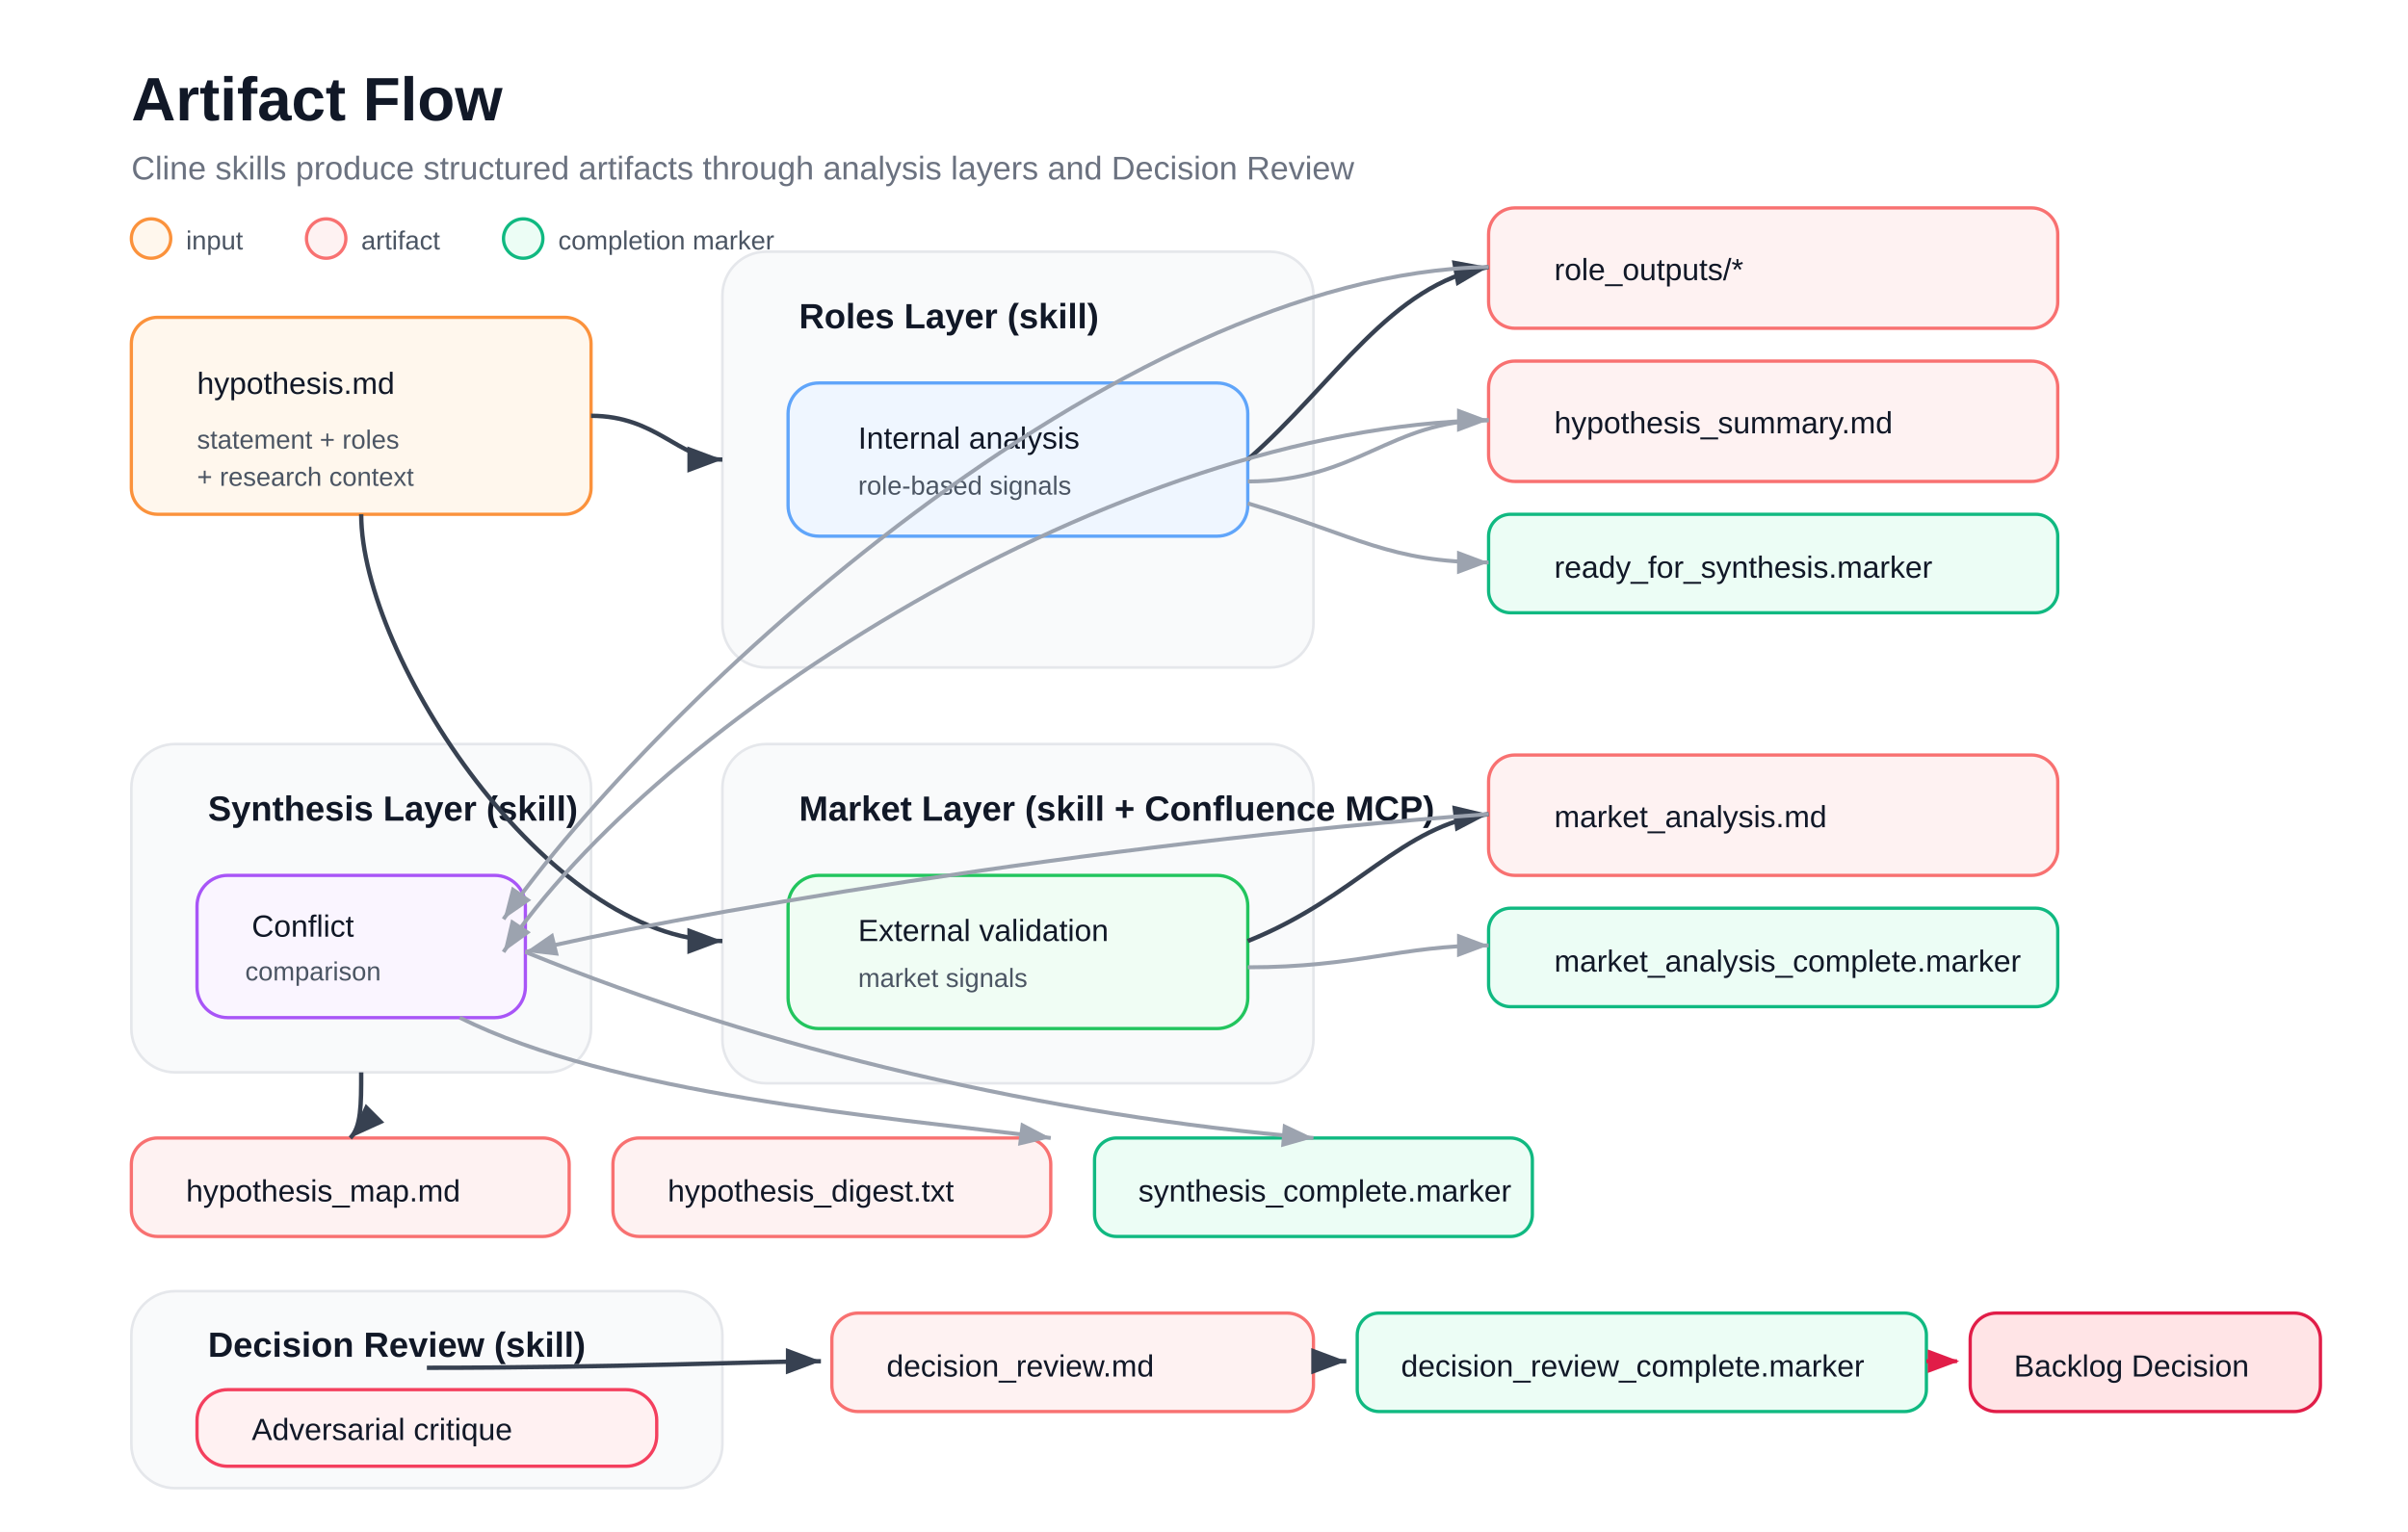
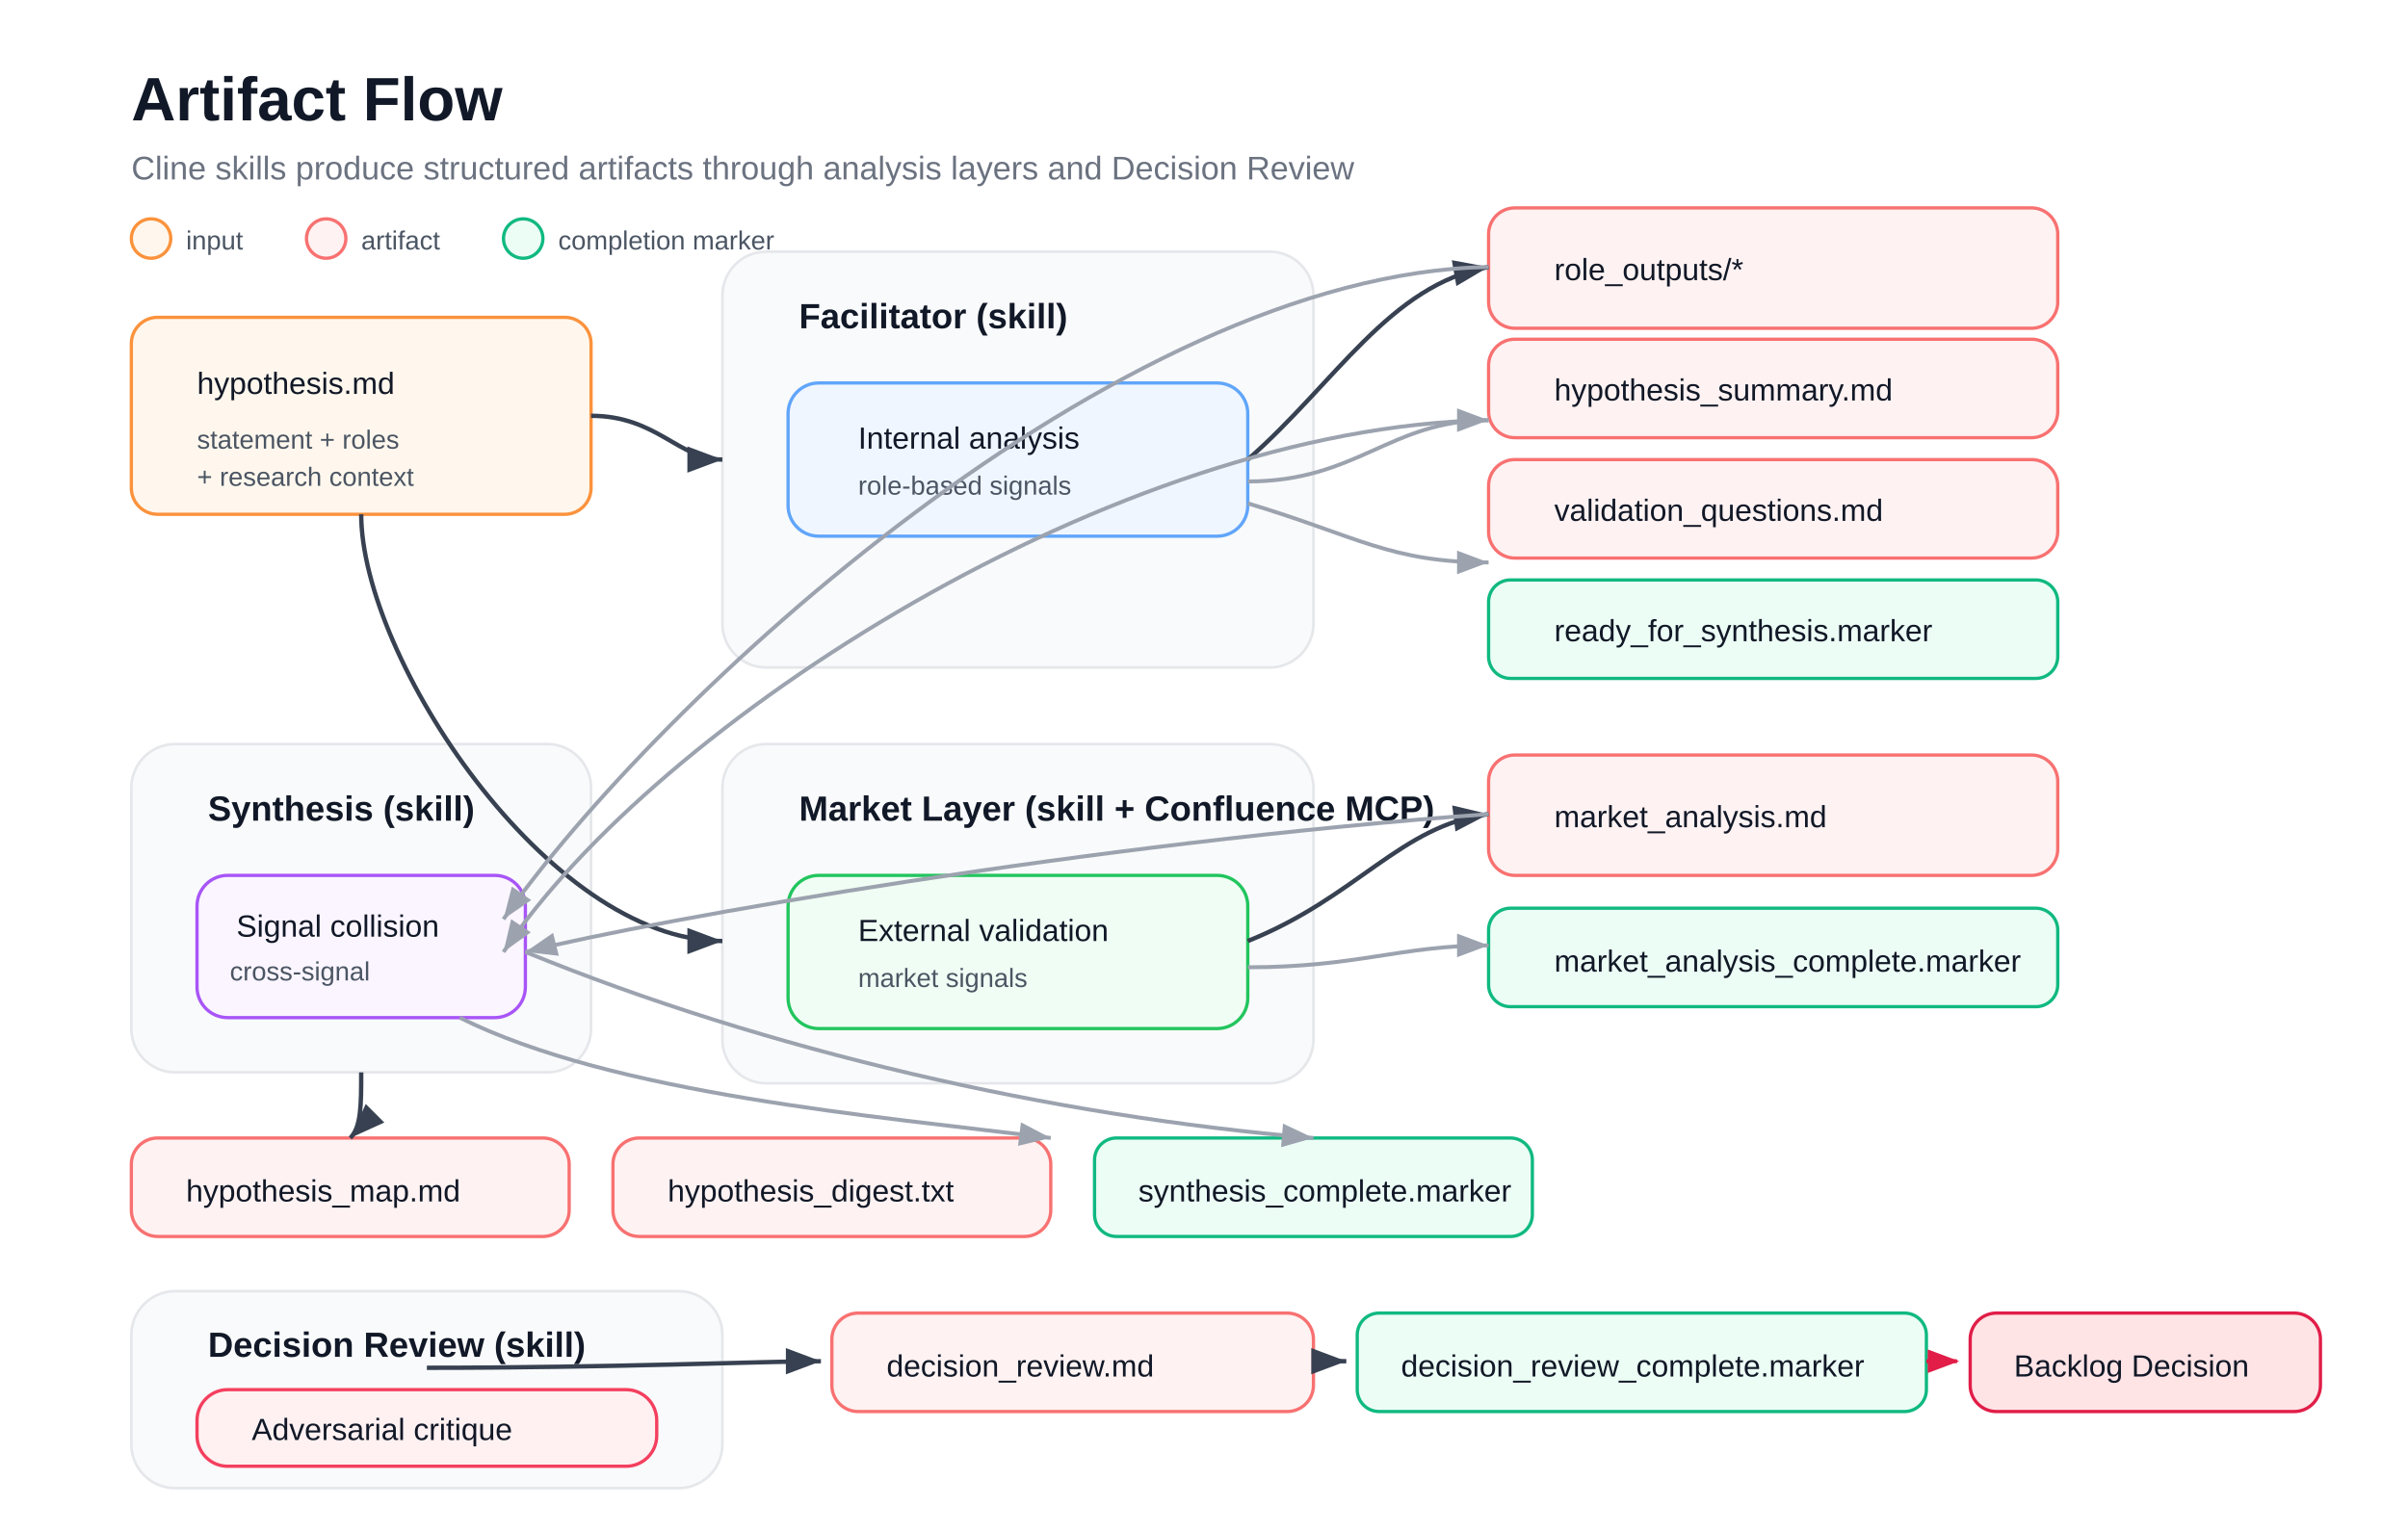
<svg xmlns="http://www.w3.org/2000/svg" width="1100" height="700" viewBox="0 0 1100 700" role="img" aria-labelledby="title desc">
  <defs>
    <style>
      .bg { fill: #ffffff; }
      .title { font: 700 28px Arial, sans-serif; fill: #111827; }
      .subtitle { font: 400 15px Arial, sans-serif; fill: #6b7280; }
      .layer-title { font: 700 16px Arial, sans-serif; fill: #111827; }
      .label { font: 500 14px Arial, sans-serif; fill: #111827; }
      .small { font: 400 12px Arial, sans-serif; fill: #4b5563; }
      .file { fill: #fff7ed; stroke: #fb923c; stroke-width: 1.5; rx: 12; }
      .role { fill: #eff6ff; stroke: #60a5fa; stroke-width: 1.5; rx: 14; }
      .market { fill: #f0fdf4; stroke: #22c55e; stroke-width: 1.5; rx: 14; }
      .synthesis { fill: #faf5ff; stroke: #a855f7; stroke-width: 1.5; rx: 14; }
      .review { fill: #fff1f2; stroke: #f43f5e; stroke-width: 1.5; rx: 14; }
      .output { fill: #fef2f2; stroke: #f87171; stroke-width: 1.5; rx: 12; }
      .marker { fill: #ecfdf5; stroke: #10b981; stroke-width: 1.5; rx: 10; }
      .human { fill: #ffe4e6; stroke: #e11d48; stroke-width: 1.5; rx: 12; }
      .arrow { stroke: #374151; stroke-width: 2; fill: none; marker-end: url(#arrowhead); }
      .soft-arrow { stroke: #9ca3af; stroke-width: 1.8; fill: none; marker-end: url(#arrowheadSoft); }
      .dash-arrow { stroke: #e11d48; stroke-width: 1.8; stroke-dasharray: 5 4; fill: none; marker-end: url(#arrowheadRed); }
      .container { fill: #f9fafb; stroke: #e5e7eb; stroke-width: 1.2; rx: 20; }
    </style>
    <marker id="arrowhead" markerWidth="10" markerHeight="10" refX="8" refY="3" orient="auto">
      <path d="M0,0 L8,3 L0,6 Z" fill="#374151" />
    </marker>
    <marker id="arrowheadSoft" markerWidth="10" markerHeight="10" refX="8" refY="3" orient="auto">
      <path d="M0,0 L8,3 L0,6 Z" fill="#9ca3af" />
    </marker>
    <marker id="arrowheadRed" markerWidth="10" markerHeight="10" refX="8" refY="3" orient="auto">
      <path d="M0,0 L8,3 L0,6 Z" fill="#e11d48" />
    </marker>
  </defs>
  <rect class="bg" x="0" y="0" width="1100" height="700" />
  <text class="title" x="60" y="55">Artifact Flow</text>
  <text class="subtitle" x="60" y="82">Cline skills produce structured artifacts through analysis layers and Decision Review</text>
  <rect class="file" x="60" y="145" width="210" height="90" />
  <text class="label" x="90" y="180">hypothesis.md</text>
  <text class="small" x="90" y="205">statement + roles</text>
  <text class="small" x="90" y="222">+ research context</text>
  <rect class="container" x="330" y="115" width="270" height="190" />
-   <text class="layer-title" x="365" y="150">Roles Layer (skill)</text>
+   <text class="layer-title" x="365" y="150">Facilitator (skill)</text>
  <rect class="role" x="360" y="175" width="210" height="70" />
  <text class="label" x="392" y="205">Internal analysis</text>
  <text class="small" x="392" y="226">role-based signals</text>
  <rect class="output" x="680" y="95" width="260" height="55" />
  <text class="label" x="710" y="128">role_outputs/*</text>
-   <rect class="output" x="680" y="165" width="260" height="55" />
-   <text class="label" x="710" y="198">hypothesis_summary.md</text>
-   <rect class="marker" x="680" y="235" width="260" height="45" />
-   <text class="label" x="710" y="264">ready_for_synthesis.marker</text>
+   <rect class="output" x="680" y="155" width="260" height="45" />
+   <text class="label" x="710" y="183">hypothesis_summary.md</text>
+   <rect class="output" x="680" y="210" width="260" height="45" />
+   <text class="label" x="710" y="238">validation_questions.md</text>
+   <rect class="marker" x="680" y="265" width="260" height="45" />
+   <text class="label" x="710" y="293">ready_for_synthesis.marker</text>
  <rect class="container" x="330" y="340" width="270" height="155" />
  <text class="layer-title" x="365" y="375">Market Layer (skill + Confluence MCP)</text>
  <rect class="market" x="360" y="400" width="210" height="70" />
  <text class="label" x="392" y="430">External validation</text>
  <text class="small" x="392" y="451">market signals</text>
  <rect class="output" x="680" y="345" width="260" height="55" />
  <text class="label" x="710" y="378">market_analysis.md</text>
  <rect class="marker" x="680" y="415" width="260" height="45" />
  <text class="label" x="710" y="444">market_analysis_complete.marker</text>
  <rect class="container" x="60" y="340" width="210" height="150" />
-   <text class="layer-title" x="95" y="375">Synthesis Layer (skill)</text>
+   <text class="layer-title" x="95" y="375">Synthesis (skill)</text>
  <rect class="synthesis" x="90" y="400" width="150" height="65" />
-   <text class="label" x="115" y="428">Conflict</text>
-   <text class="small" x="112" y="448">comparison</text>
+   <text class="label" x="108" y="428">Signal collision</text>
+   <text class="small" x="105" y="448">cross-signal</text>
  <rect class="output" x="60" y="520" width="200" height="45" />
  <text class="label" x="85" y="549">hypothesis_map.md</text>
  <rect class="output" x="280" y="520" width="200" height="45" />
  <text class="label" x="305" y="549">hypothesis_digest.txt</text>
  <rect class="marker" x="500" y="520" width="200" height="45" />
  <text class="label" x="520" y="549">synthesis_complete.marker</text>
  <rect class="container" x="60" y="590" width="270" height="90" />
  <text class="layer-title" x="95" y="620">Decision Review (skill)</text>
  <rect class="review" x="90" y="635" width="210" height="35" />
  <text class="label" x="115" y="658">Adversarial critique</text>
  <rect class="output" x="380" y="600" width="220" height="45" />
  <text class="label" x="405" y="629">decision_review.md</text>
  <rect class="marker" x="620" y="600" width="260" height="45" />
  <text class="label" x="640" y="629">decision_review_complete.marker</text>
  <rect class="human" x="900" y="600" width="160" height="45" />
  <text class="label" x="920" y="629">Backlog Decision</text>
  <path class="arrow" d="M270 190 C300 190, 310 210, 330 210" />
  <path class="arrow" d="M570 210 C610 175, 635 130, 680 122" />
  <path class="soft-arrow" d="M570 220 C620 220, 635 192, 680 192" />
  <path class="soft-arrow" d="M570 230 C620 245, 635 257, 680 257" />
  <path class="arrow" d="M165 235 C165 300, 250 430, 330 430" />
  <path class="arrow" d="M570 430 C620 410, 640 377, 680 372" />
  <path class="soft-arrow" d="M570 442 C620 442, 640 432, 680 432" />
  <path class="soft-arrow" d="M680 122 C510 125, 300 320, 230 420" />
  <path class="soft-arrow" d="M680 192 C510 195, 300 330, 230 435" />
  <path class="soft-arrow" d="M680 372 C500 385, 300 420, 240 435" />
  <path class="arrow" d="M165 490 C165 505, 165 515, 160 520" />
  <path class="soft-arrow" d="M210 465 C280 500, 400 510, 480 520" />
  <path class="soft-arrow" d="M240 435 C350 480, 480 510, 600 520" />
  <path class="arrow" d="M195 625 C280 625, 350 622, 375 622" />
  <path class="arrow" d="M600 622 C610 622, 615 622, 615 622" />
  <path class="dash-arrow" d="M880 622 C890 622, 895 622, 895 622" />
  <rect class="file" x="60" y="100" width="18" height="18" />
  <text class="small" x="85" y="114">input</text>
  <rect class="output" x="140" y="100" width="18" height="18" />
  <text class="small" x="165" y="114">artifact</text>
  <rect class="marker" x="230" y="100" width="18" height="18" />
  <text class="small" x="255" y="114">completion marker</text>
</svg>
